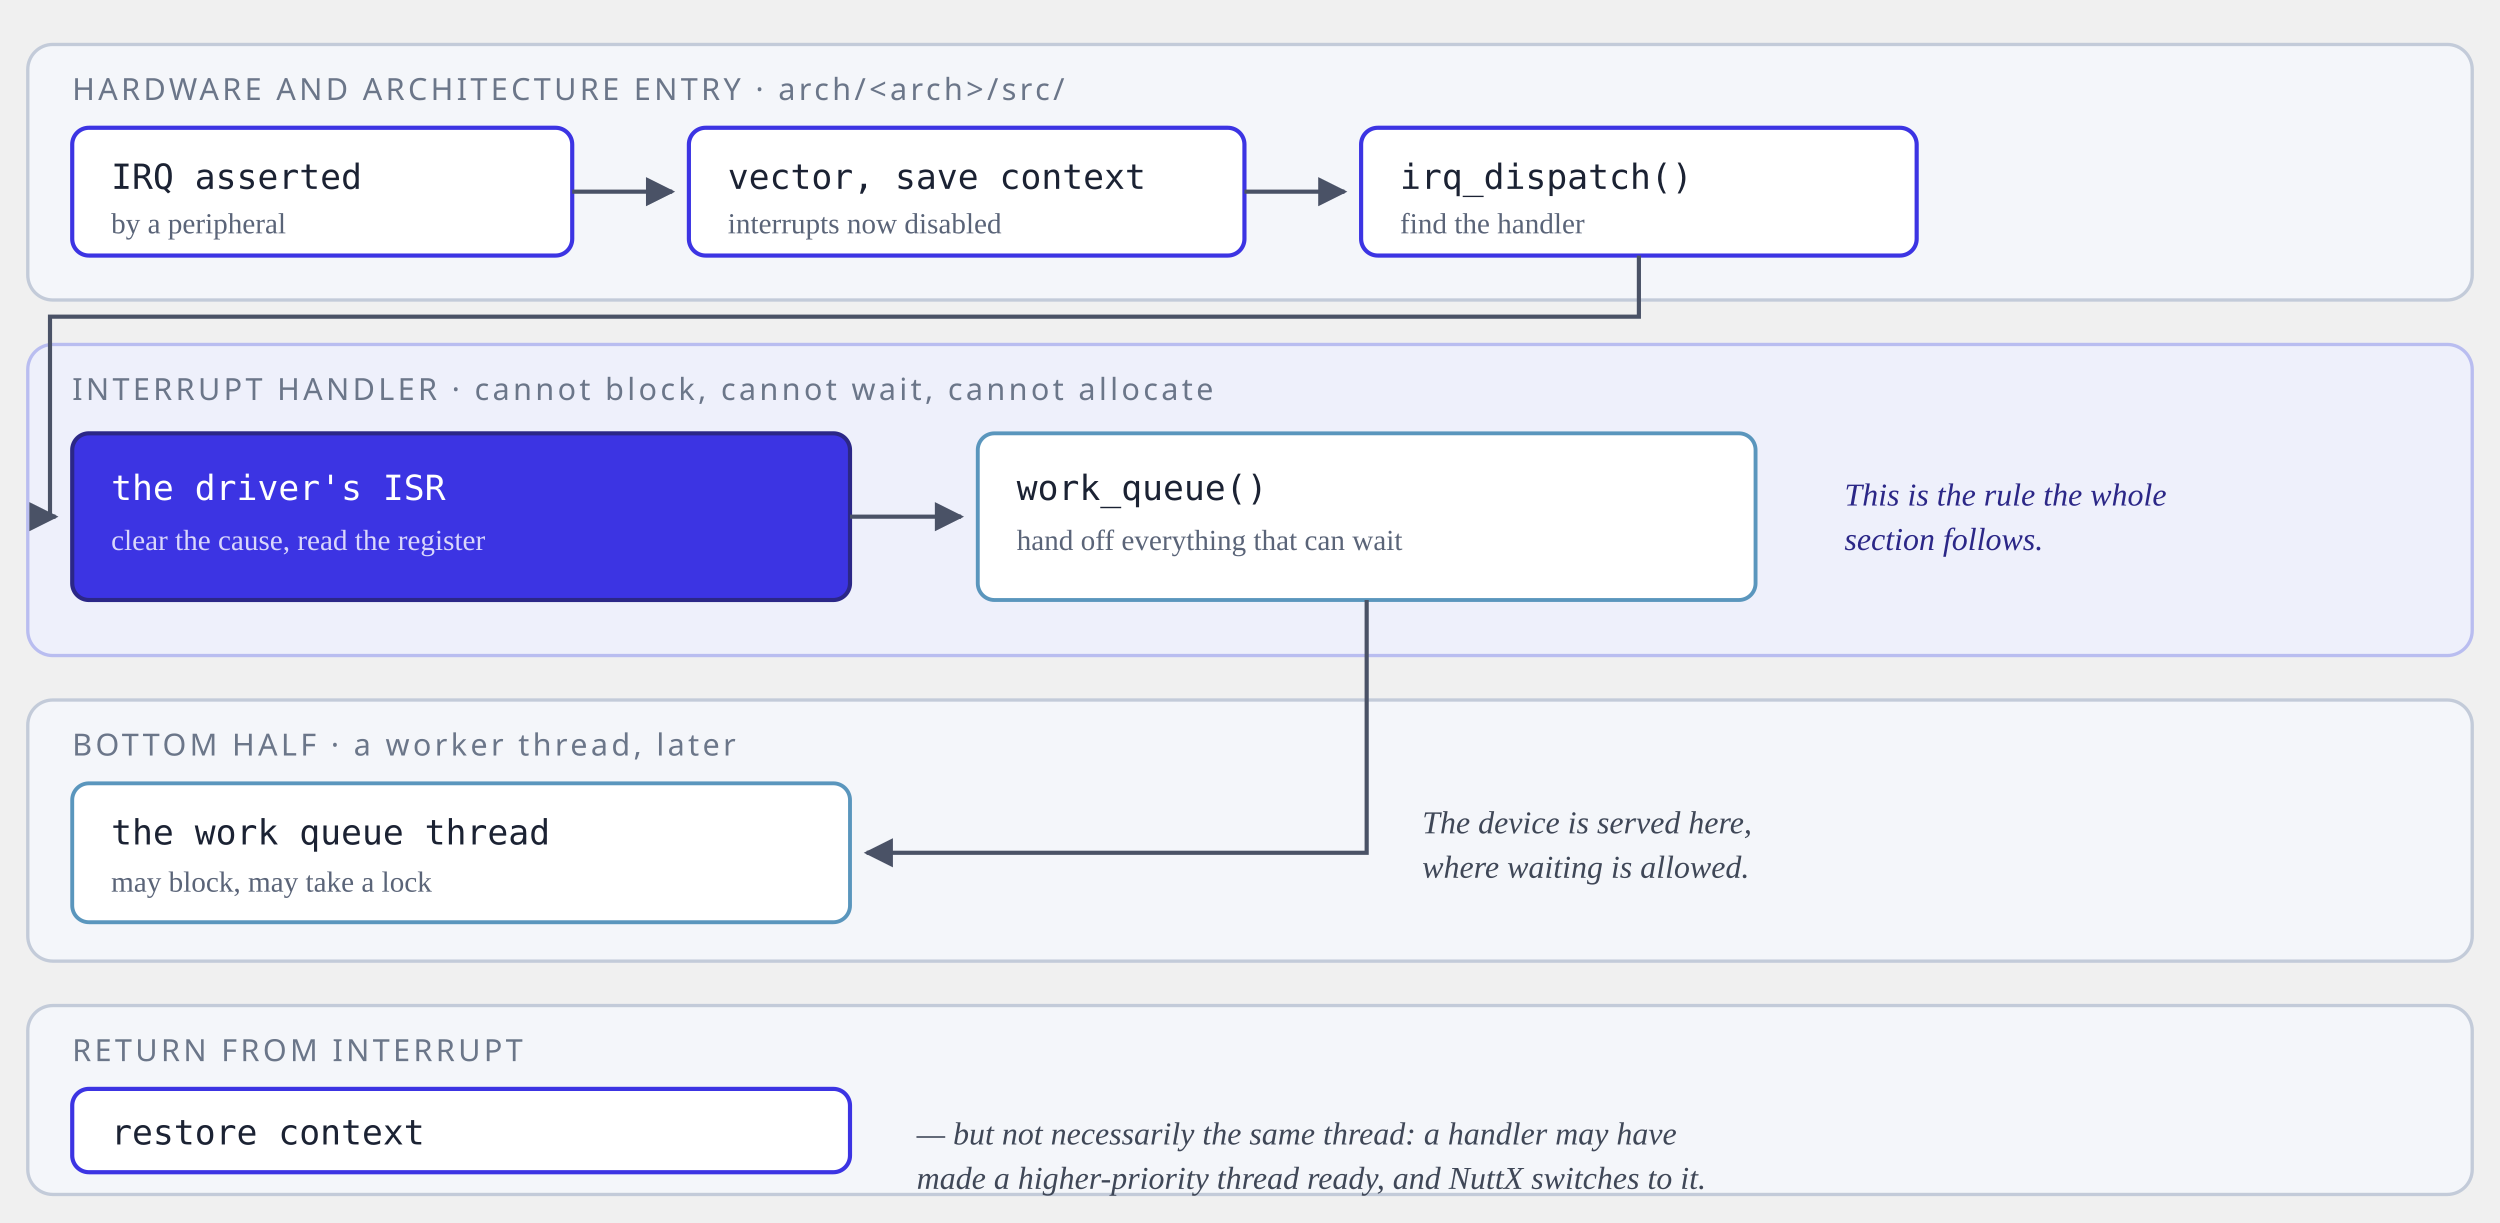
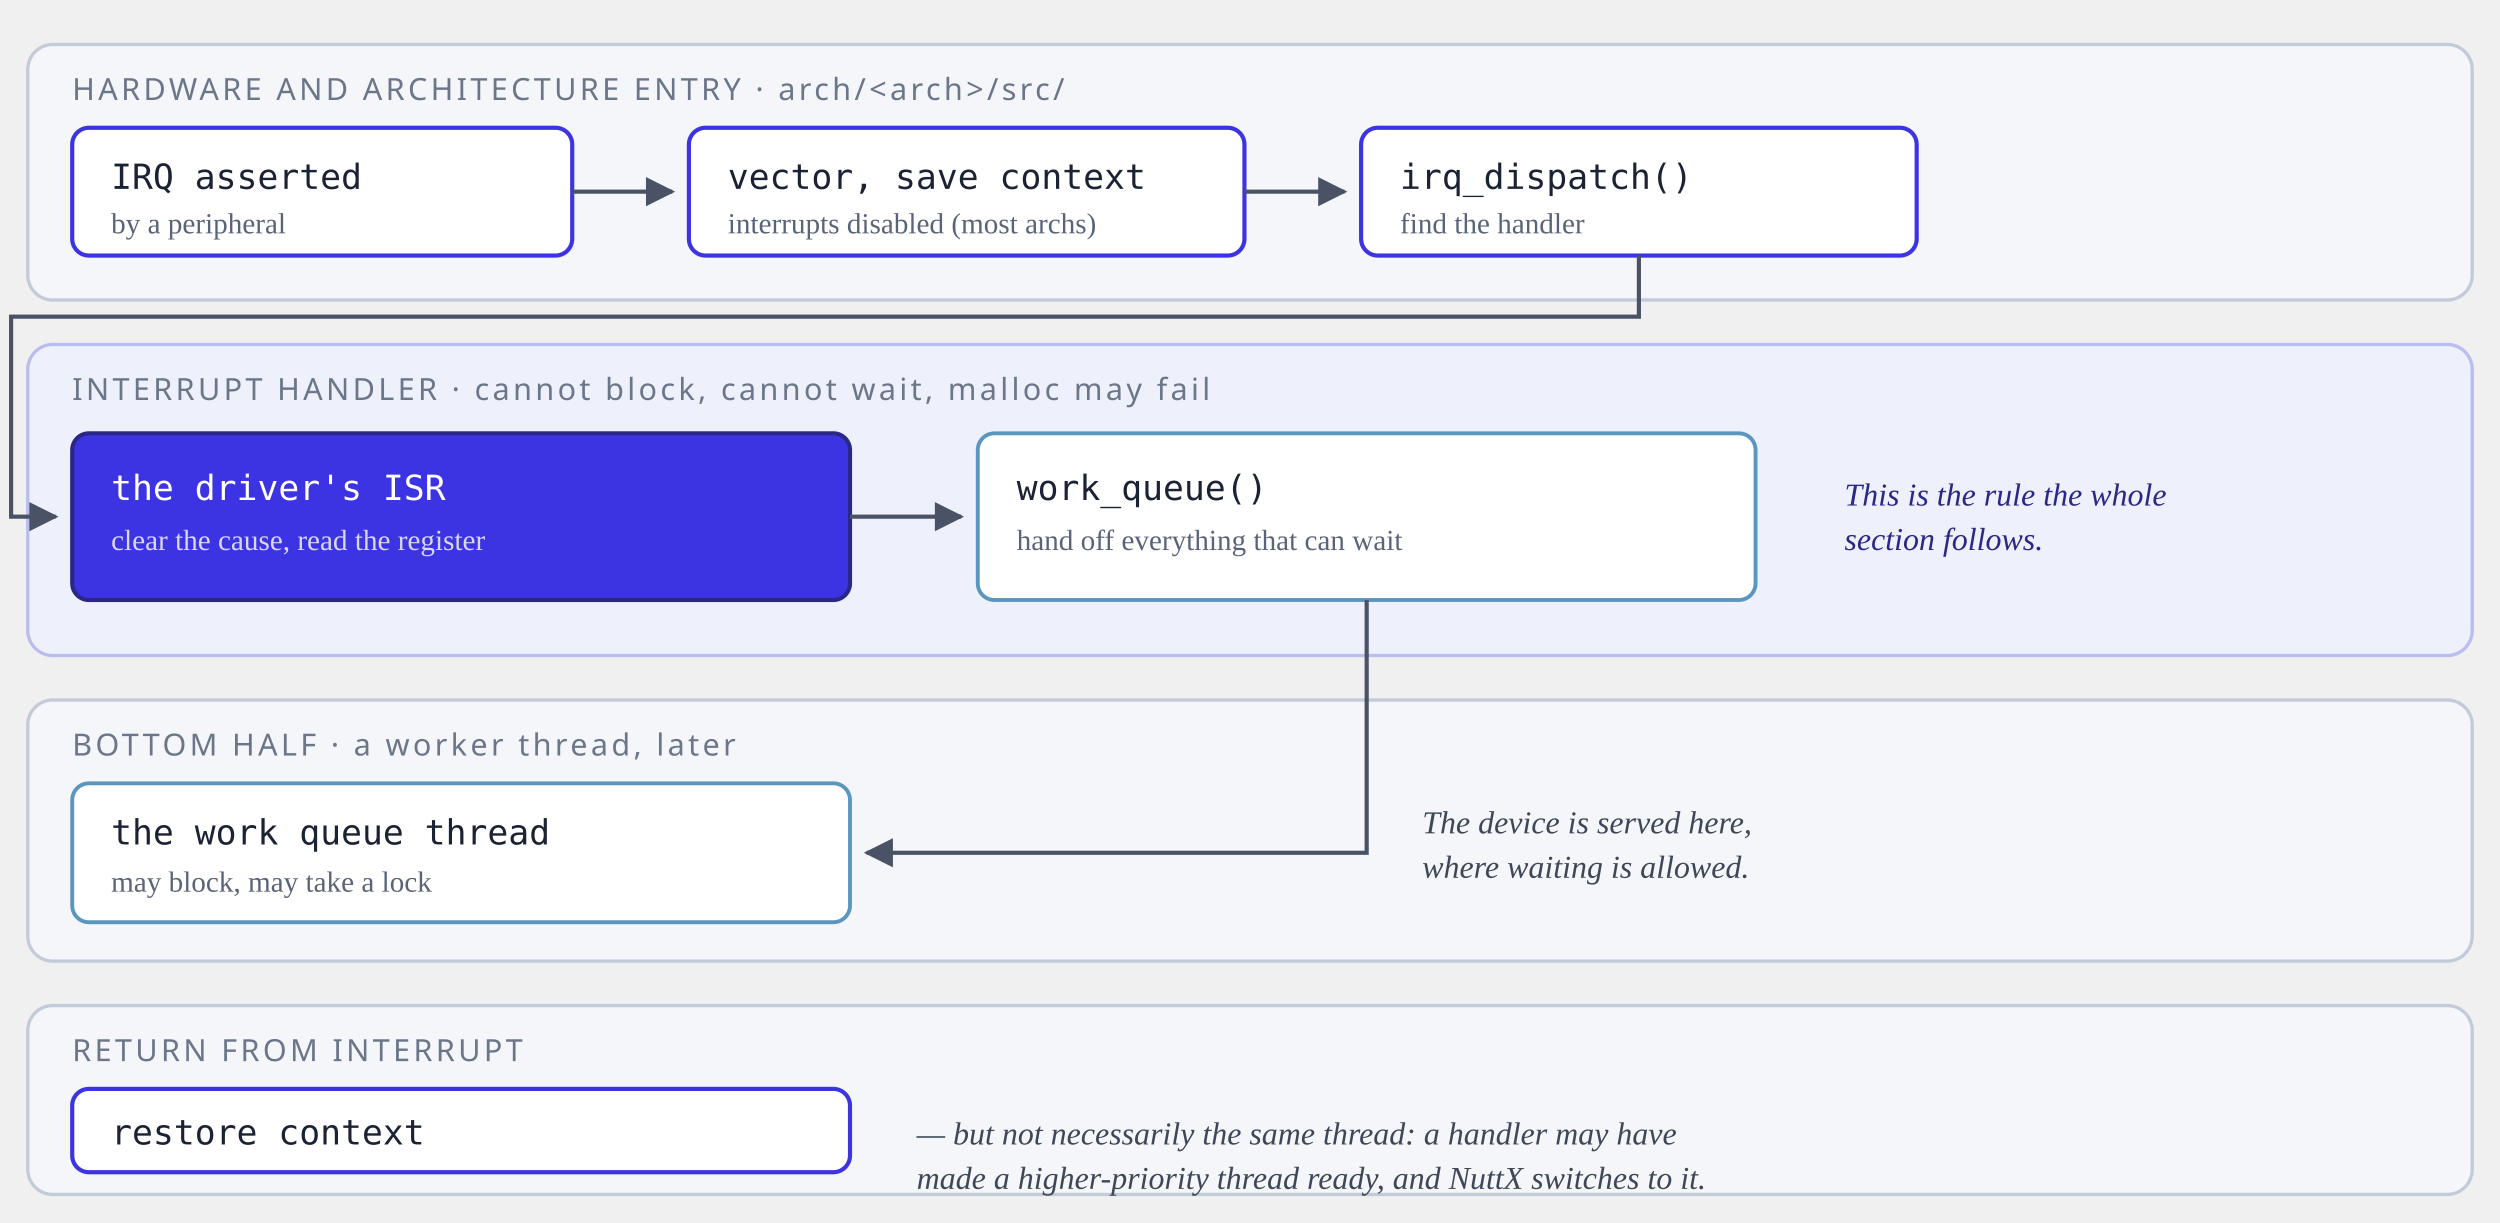
<svg xmlns="http://www.w3.org/2000/svg" viewBox="0 0 900 440" width="900" height="440" font-family="Charter, Georgia, 'Times New Roman', serif" role="img" aria-label="What happens when an interrupt arrives: the architecture entry code saves the context and calls the handler, the handler does only what cannot wait and hands the rest to a work queue, and on return the scheduler may switch to a different thread.">
  <style>
    .lane   { fill: #f4f6fa; stroke: #c3cbd9; stroke-width: 1.2; }
    .lane-k { fill: #eef0fb; stroke: #b9bdf0; stroke-width: 1.2; }
    .lname  { fill: #6b7689; font-size: 11px; letter-spacing: .11em;
              font-family: system-ui, sans-serif; }
    .box    { fill: #ffffff; stroke: #3c34e3; stroke-width: 1.5; }
    .box-w  { fill: #ffffff; stroke: #5a96bd; stroke-width: 1.4; }
    .box-hi { fill: #3c34e3; stroke: #2b2787; stroke-width: 1.5; }
    .t      { fill: #1b2233; font-size: 12.5px;
              font-family: ui-monospace, 'SFMono-Regular', Menlo, monospace; }
    .t-on   { fill: #ffffff; font-size: 12.5px;
              font-family: ui-monospace, 'SFMono-Regular', Menlo, monospace; }
    .s      { fill: #5a6478; font-size: 10.5px; }
    .s-on   { fill: #d9d7fb; font-size: 10.5px; }
    .edge   { stroke: #4a5266; stroke-width: 1.5; fill: none; }
    .note   { fill: #3f4757; font-size: 11.5px; font-style: italic; }
    .warn   { fill: #2b2787; font-size: 11.5px; font-style: italic; }
  </style>
  <defs>
    <marker id="c" viewBox="0 0 10 10" refX="9" refY="5" markerWidth="7" markerHeight="7" orient="auto-start-reverse">
      <path d="M0 0 L10 5 L0 10 z" fill="#4a5266" />
    </marker>
  </defs>
  <rect class="lane" x="10" y="16" rx="9" width="880" height="92" />
  <text class="lname" x="26" y="36">HARDWARE AND ARCHITECTURE ENTRY · arch/&lt;arch&gt;/src/</text>
  <rect class="box" x="26" y="46" rx="6" width="180" height="46" />
  <text class="t" x="40" y="68">IRQ asserted</text>
  <text class="s" x="40" y="84">by a peripheral</text>
  <rect class="box" x="248" y="46" rx="6" width="200" height="46" />
  <text class="t" x="262" y="68">vector, save context</text>
-   <text class="s" x="262" y="84">interrupts now disabled</text>
+   <text class="s" x="262" y="84">interrupts disabled (most archs)</text>
  <rect class="box" x="490" y="46" rx="6" width="200" height="46" />
  <text class="t" x="504" y="68">irq_dispatch()</text>
  <text class="s" x="504" y="84">find the handler</text>
  <path class="edge" d="M 206 69 L 242 69" marker-end="url(#c)" />
  <path class="edge" d="M 448 69 L 484 69" marker-end="url(#c)" />
  <rect class="lane-k" x="10" y="124" rx="9" width="880" height="112" />
-   <text class="lname" x="26" y="144">INTERRUPT HANDLER · cannot block, cannot wait, cannot allocate</text>
+   <text class="lname" x="26" y="144">INTERRUPT HANDLER · cannot block, cannot wait, malloc may fail</text>
  <rect class="box-hi" x="26" y="156" rx="6" width="280" height="60" />
  <text class="t-on" x="40" y="180">the driver's ISR</text>
  <text class="s-on" x="40" y="198">clear the cause, read the register</text>
  <rect class="box-w" x="352" y="156" rx="6" width="280" height="60" />
  <text class="t" x="366" y="180">work_queue()</text>
  <text class="s" x="366" y="198">hand off everything that can wait</text>
  <path class="edge" d="M 306 186 L 346 186" marker-end="url(#c)" />
  <text class="warn" x="664" y="182">This is the rule the whole</text>
  <text class="warn" x="664" y="198">section follows.</text>
-   <path class="edge" d="M 590 92 L 590 114 L 18 114 L 18 186 L 20 186" marker-end="url(#c)" />
+   <path class="edge" d="M 590 92 L 590 114 L 4 114 L 4 186 L 20 186" marker-end="url(#c)" />
  <rect class="lane" x="10" y="252" rx="9" width="880" height="94" />
  <text class="lname" x="26" y="272">BOTTOM HALF · a worker thread, later</text>
  <rect class="box-w" x="26" y="282" rx="6" width="280" height="50" />
  <text class="t" x="40" y="304">the work queue thread</text>
  <text class="s" x="40" y="321">may block, may take a lock</text>
  <path class="edge" d="M 492 216 L 492 307 L 312 307" marker-end="url(#c)" />
  <text class="note" x="512" y="300">The device is served here,</text>
  <text class="note" x="512" y="316">where waiting is allowed.</text>
  <rect class="lane" x="10" y="362" rx="9" width="880" height="68" />
  <text class="lname" x="26" y="382">RETURN FROM INTERRUPT</text>
  <rect class="box" x="26" y="392" rx="6" width="280" height="30" />
  <text class="t" x="40" y="412">restore context</text>
  <text class="note" x="330" y="412">— but not necessarily the same thread: a handler may have</text>
  <text class="note" x="330" y="428">made a higher-priority thread ready, and NuttX switches to it.</text>
</svg>
